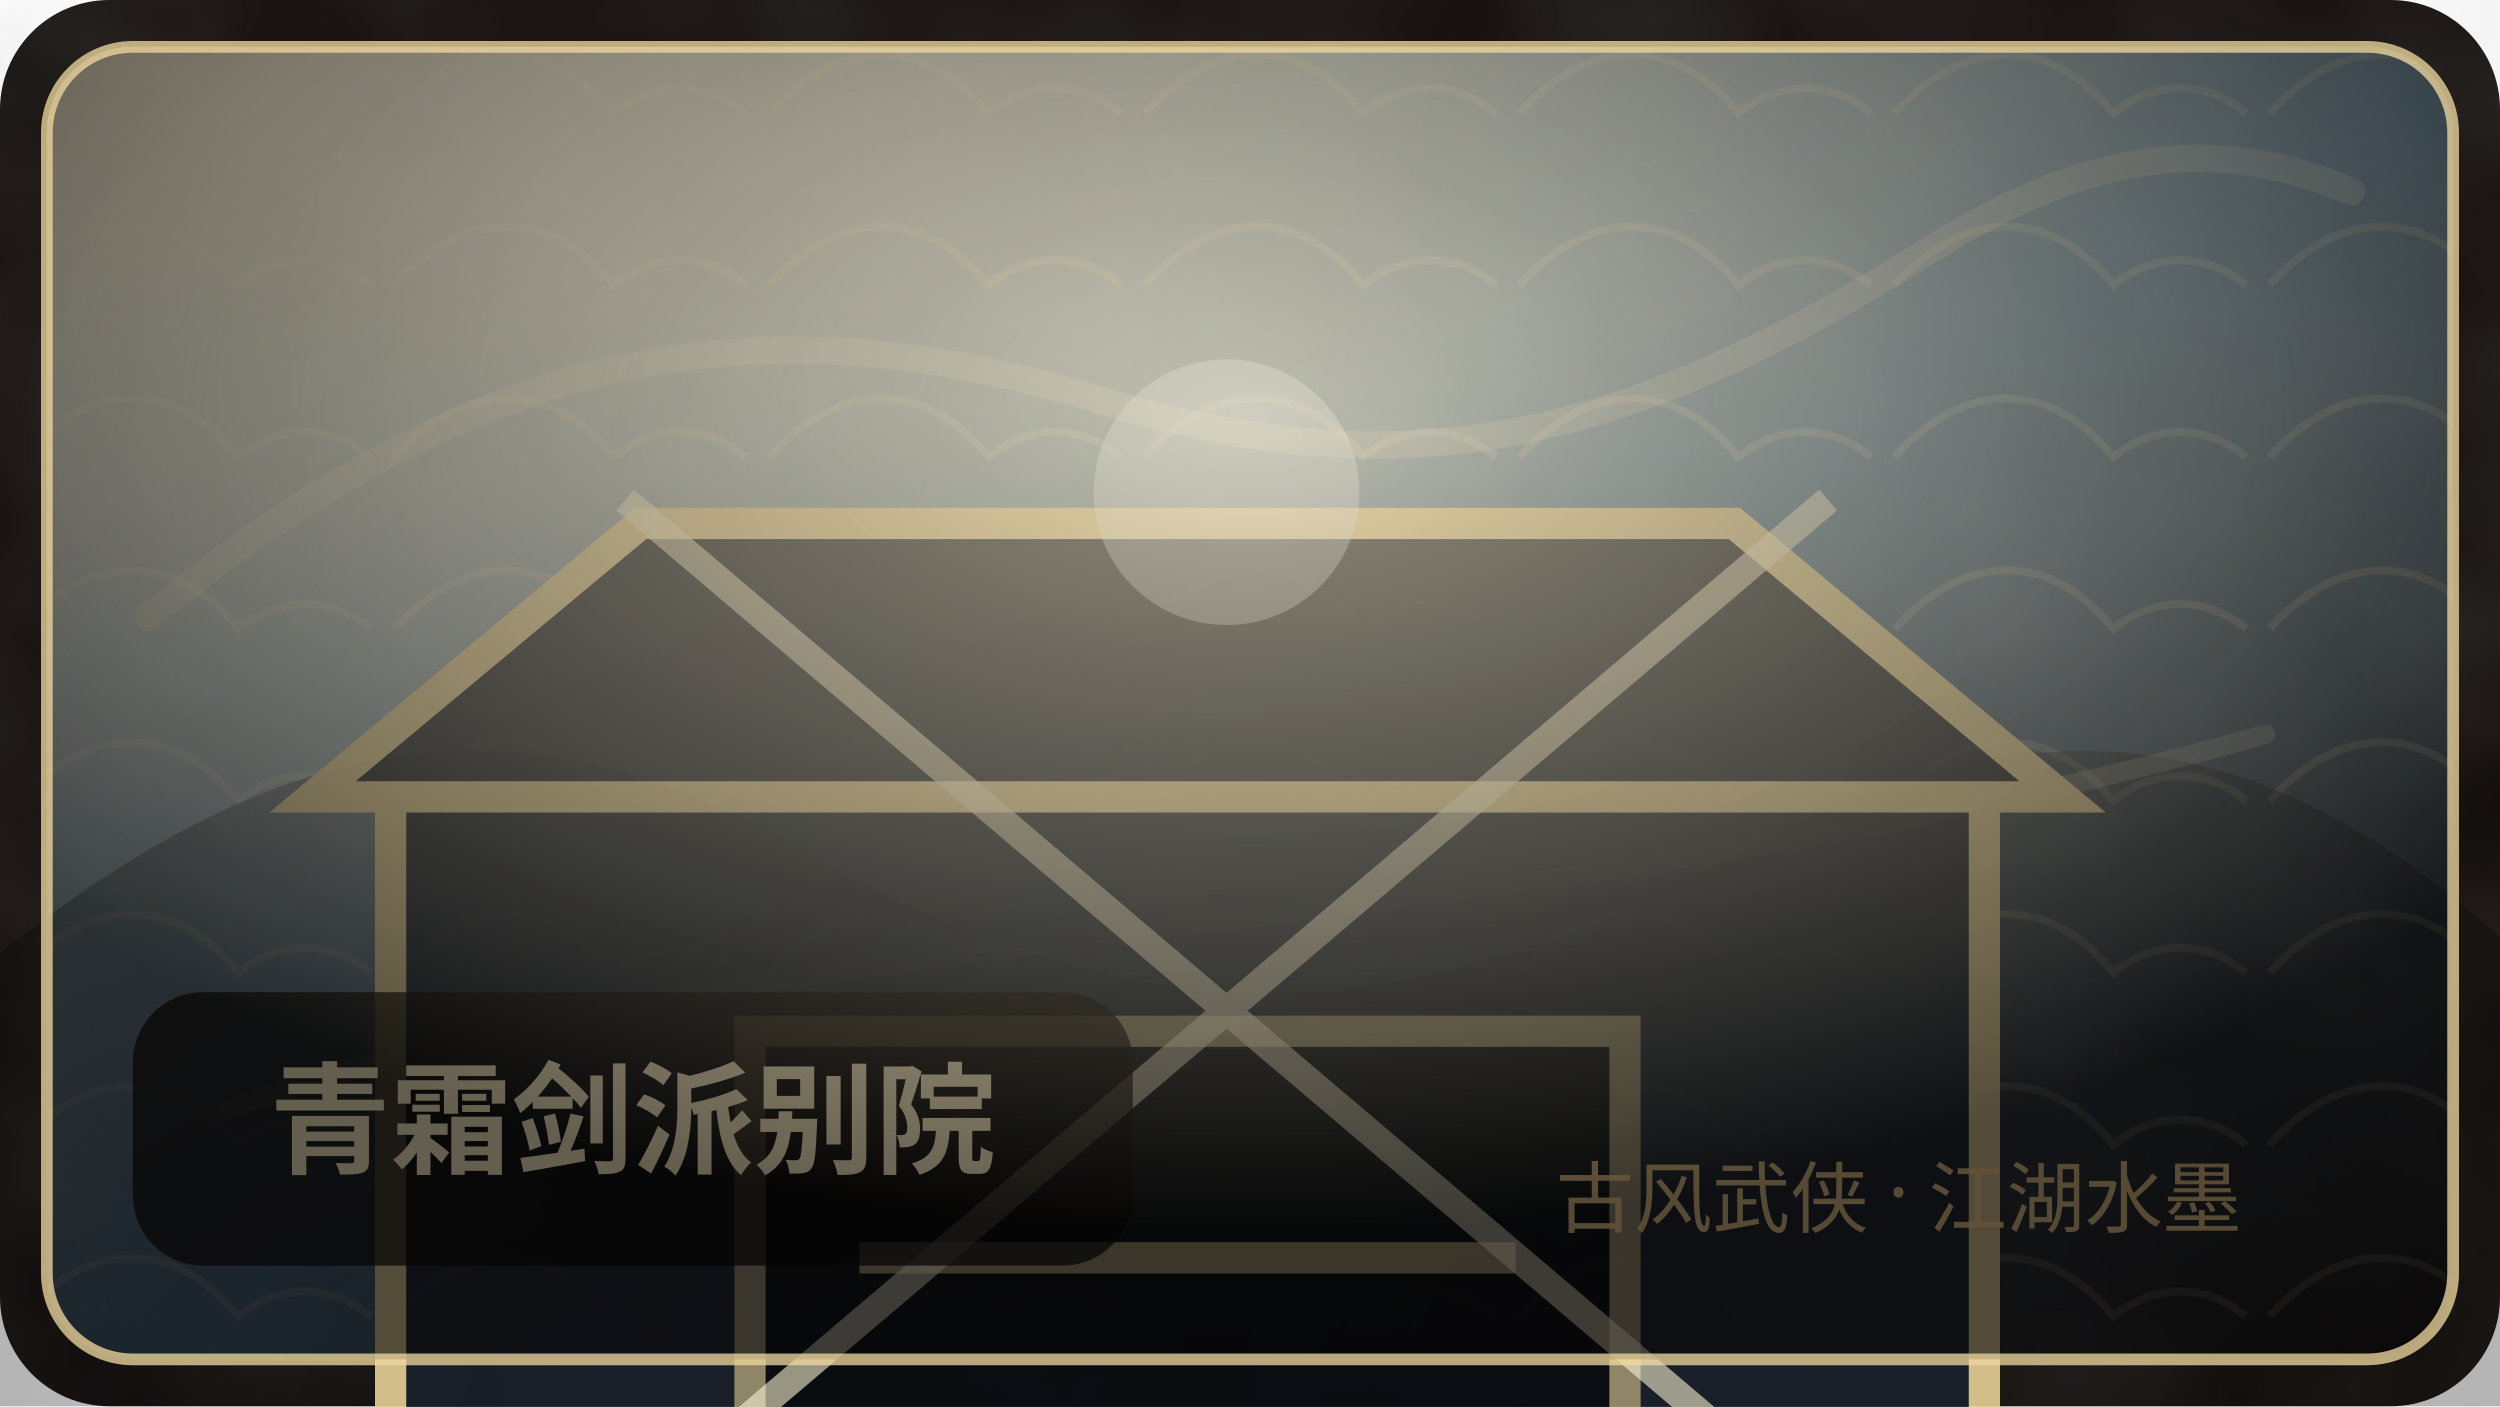
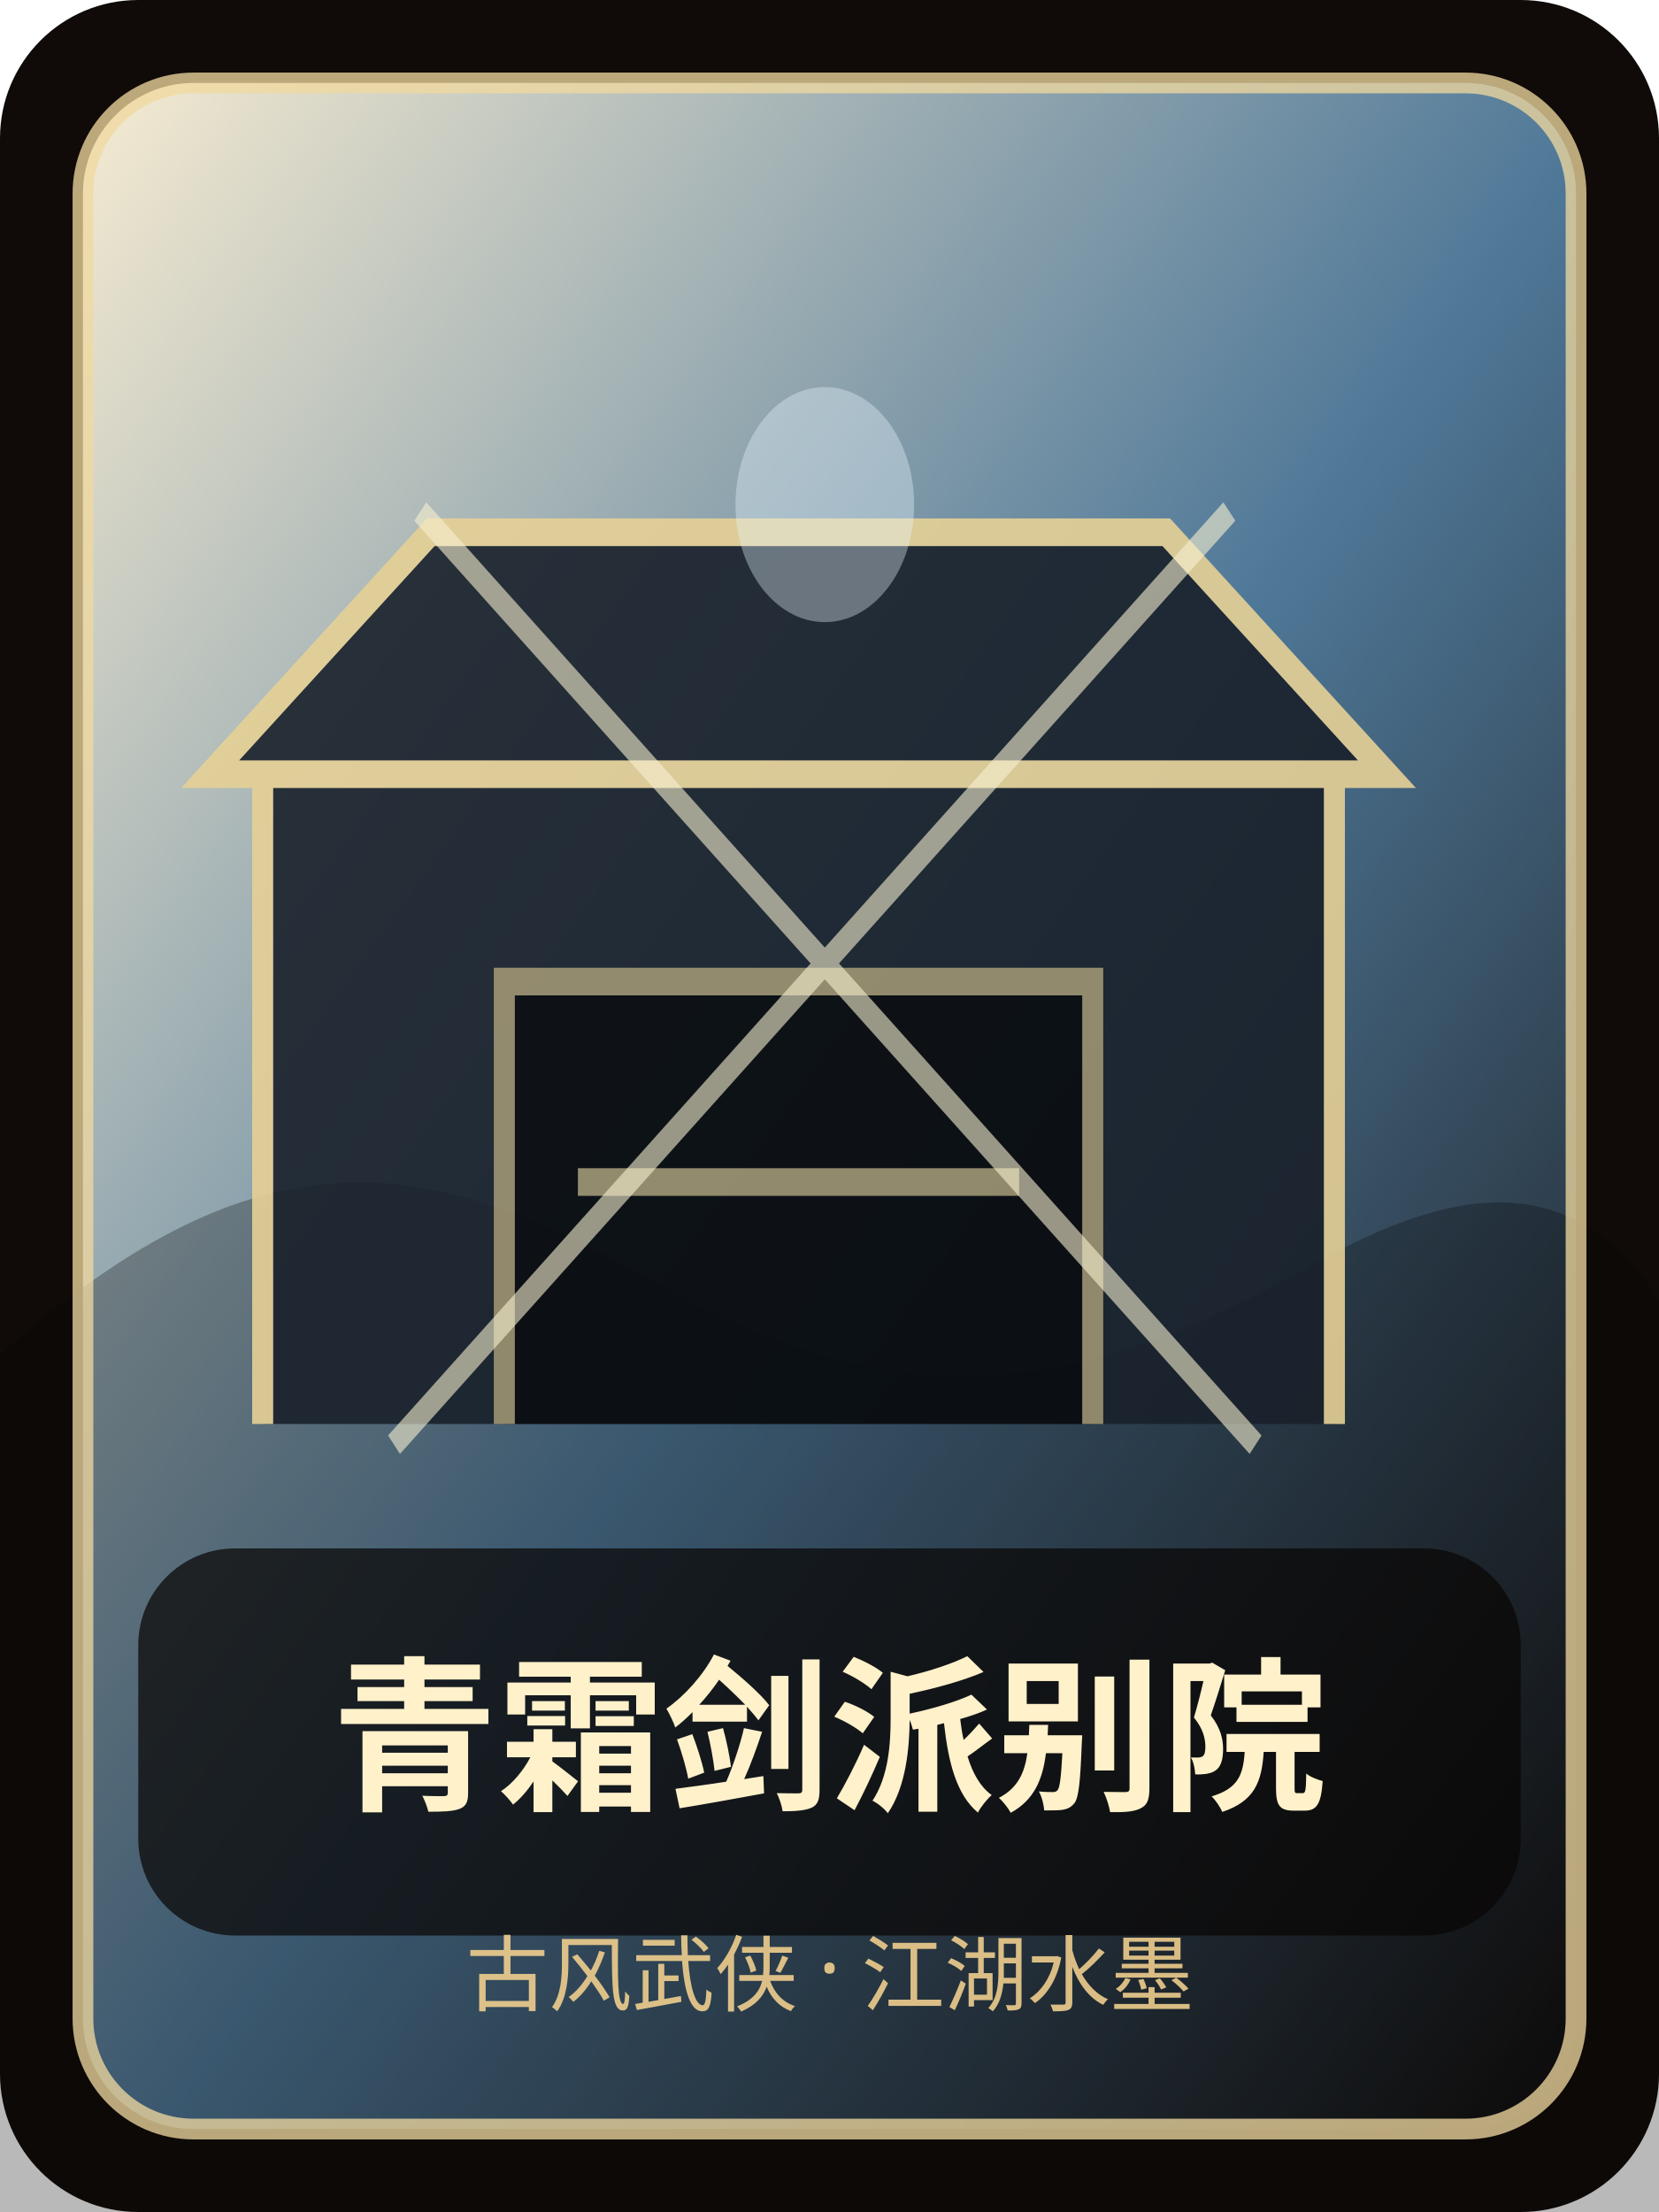
- <svg xmlns="http://www.w3.org/2000/svg" viewBox="0 0 640 360" role="img" aria-label="青霜剑派别院 · 古风武侠场景" data-art-direction="ancient-wuxia" data-kind="location" data-location-id="sword_house" data-theme="古风武侠江湖水墨场景">
+ <svg xmlns="http://www.w3.org/2000/svg" width="120" height="160" viewBox="0 0 120 160" role="img" aria-label="青霜剑派别院 · 古风武侠场景" data-art-direction="ancient-wuxia" data-kind="location" data-location-id="sword_house" data-theme="古风武侠江湖水墨场景">
  <defs>
    <linearGradient id="paper" x1="0" y1="0" x2="1" y2="1">
      <stop stop-color="#f7ecd2" />
      <stop offset="0.52" stop-color="#4f7898" />
      <stop offset="1" stop-color="#100b09" />
    </linearGradient>
-     <radialGradient id="halo" cx="50%" cy="28%" r="62%">
-       <stop stop-color="#f3dfb7" stop-opacity=".55" />
-       <stop offset="1" stop-color="#050403" stop-opacity=".62" />
-     </radialGradient>
-     <filter id="ink">
-       <feTurbulence type="fractalNoise" baseFrequency="0.018" numOctaves="3" seed="17" />
-       <feColorMatrix type="saturate" values="0" />
-       <feComponentTransfer>
-         <feFuncA type="table" tableValues="0 .16" />
-       </feComponentTransfer>
-     </filter>
-     <pattern id="cloud" width="96" height="44" patternUnits="userSpaceOnUse">
-       <path d="M5 29c18-20 40-20 56 0 10-8 23-9 34 0" fill="none" stroke="#f3dfb7" stroke-width="2" opacity=".20" />
-     </pattern>
  </defs>
-   <rect width="640" height="360" rx="28" fill="#100b08" />
-   <rect x="12" y="12" width="616" height="336" rx="22" fill="url(#paper)" />
-   <rect x="12" y="12" width="616" height="336" rx="22" fill="url(#cloud)" />
-   <rect x="12" y="12" width="616" height="336" rx="22" filter="url(#ink)" />
-   <path d="M0 244c78-62 138-66 210-24 82 48 156 43 236-2 72-40 132-34 194 22v120H0z" fill="#050403" opacity=".28" />
-   <path d="M38 158c78-64 150-84 242-56 76 23 132 14 214-38 40-25 72-30 108-15" fill="none" stroke="#fff1cd" stroke-width="7" stroke-linecap="round" opacity=".2" />
-   <path d="M58 284c142-50 330-42 522-96" fill="none" stroke="#fff1cd" stroke-width="5" stroke-linecap="round" opacity=".2" />
-   <g>
+   <rect width="120" height="160" rx="10" fill="#100b08" />
+   <rect x="6" y="6" width="108" height="148" rx="8" fill="url(#paper)" />
+   <path d="M0 98c18-16 30-15 46-6 17 10 30 10 48 0 12-7 20-7 26 2v66H0z" fill="#050403" opacity=".28" />
+   <g transform="translate(0 5) scale(.19 .25)">
    <path d="M100 392V204h408v188M80 204h448l-84-70H164z" fill="#18202a" stroke="#e5d096" stroke-width="8" opacity=".9" />
    <path d="M192 392V264h224v128M220 322h168" stroke="#e5d096" stroke-width="8" opacity=".58" />
    <path d="M160 128l318 270M468 128L150 398" stroke="#f7f0d0" stroke-width="7" opacity=".6" />
    <circle cx="314" cy="126" r="34" fill="#eaf6ff" opacity=".36" />
  </g>
-   <rect x="34" y="254" width="256" height="70" rx="18" fill="#080504" opacity=".72" />
-   <text x="162" y="298" text-anchor="middle" font-family="KaiTi, STKaiti, serif" font-size="31" font-weight="700" fill="#fff1ca">青霜剑派别院</text>
-   <text x="486" y="314" text-anchor="middle" font-family="KaiTi, STKaiti, serif" font-size="20" fill="#f2d18f" opacity=".88">古风武侠 · 江湖水墨</text>
-   <rect x="12" y="12" width="616" height="336" rx="22" fill="url(#halo)" />
-   <rect x="12" y="12" width="616" height="336" rx="22" fill="none" stroke="#f1d99f" stroke-width="3" opacity=".76" />
+   <rect x="10" y="112" width="100" height="28" rx="7" fill="#080504" opacity=".72" />
+   <text x="60" y="130" text-anchor="middle" font-family="KaiTi, STKaiti, serif" font-size="12" font-weight="700" fill="#fff1ca">青霜剑派别院</text>
+   <text x="60" y="145" text-anchor="middle" font-family="KaiTi, STKaiti, serif" font-size="6" fill="#f2d18f" opacity=".88">古风武侠 · 江湖水墨</text>
+   <rect x="6" y="6" width="108" height="148" rx="8" fill="none" stroke="#f1d99f" stroke-width="1.5" opacity=".76" />
</svg>
